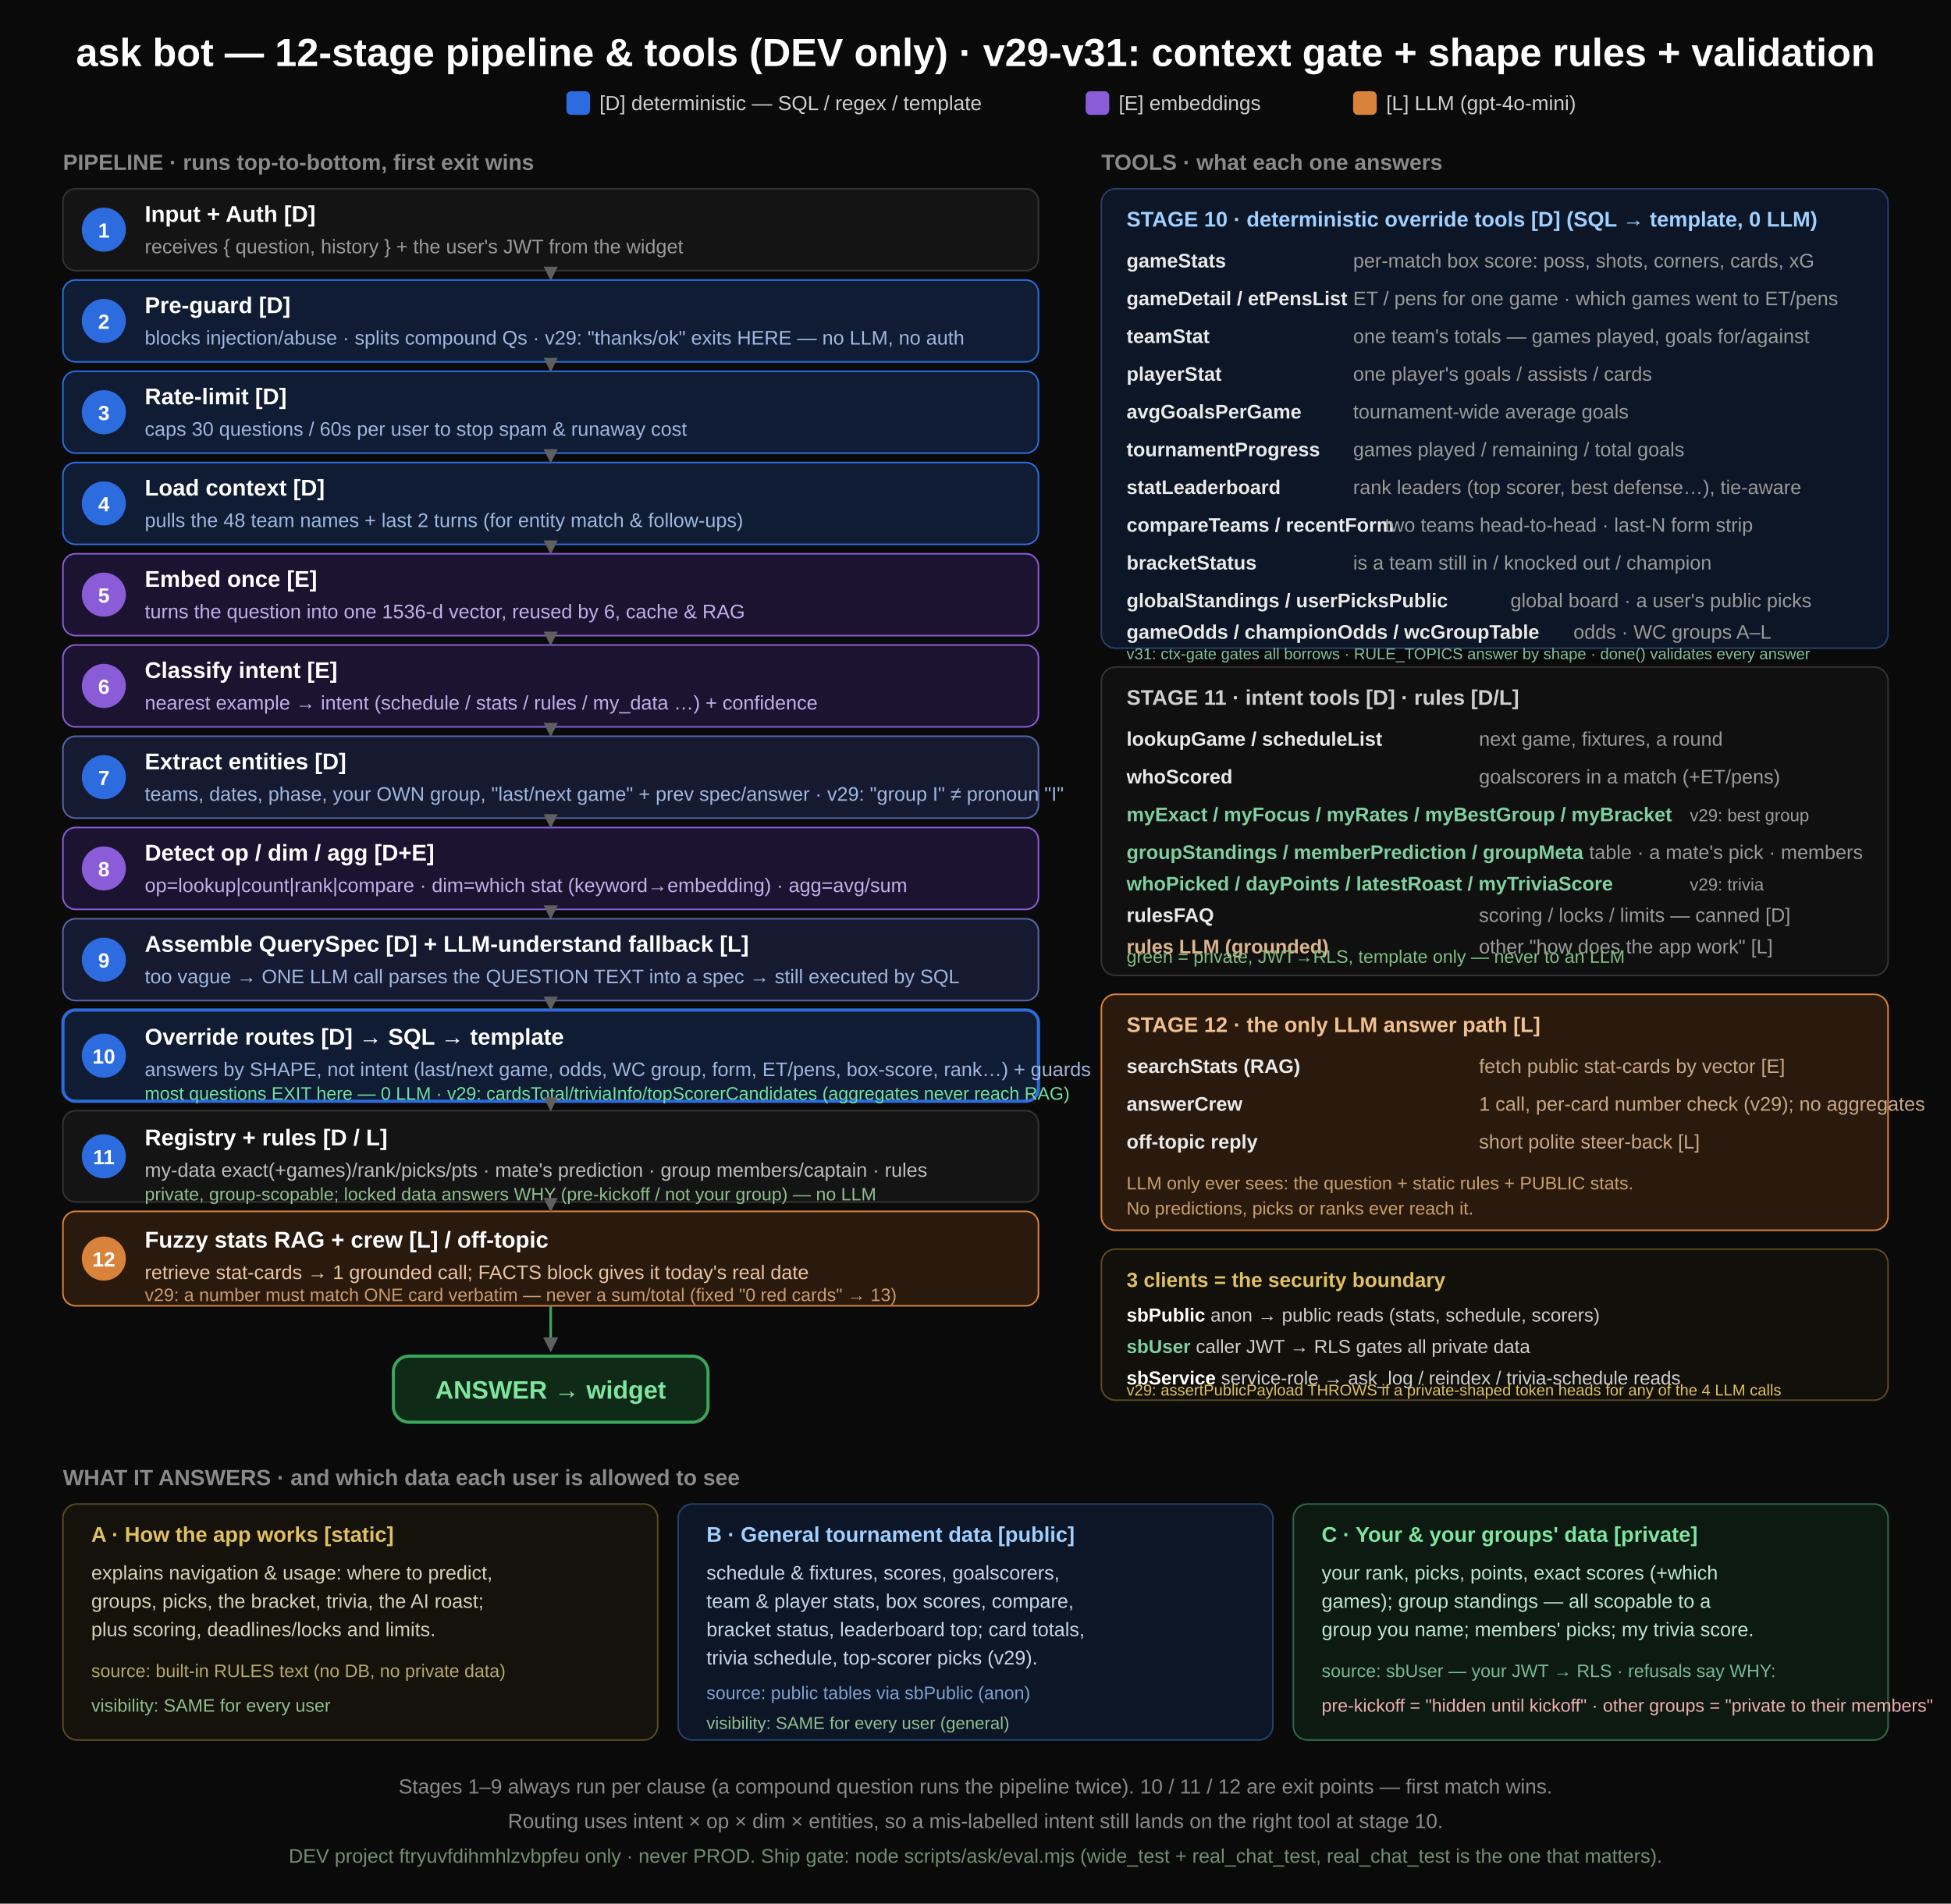
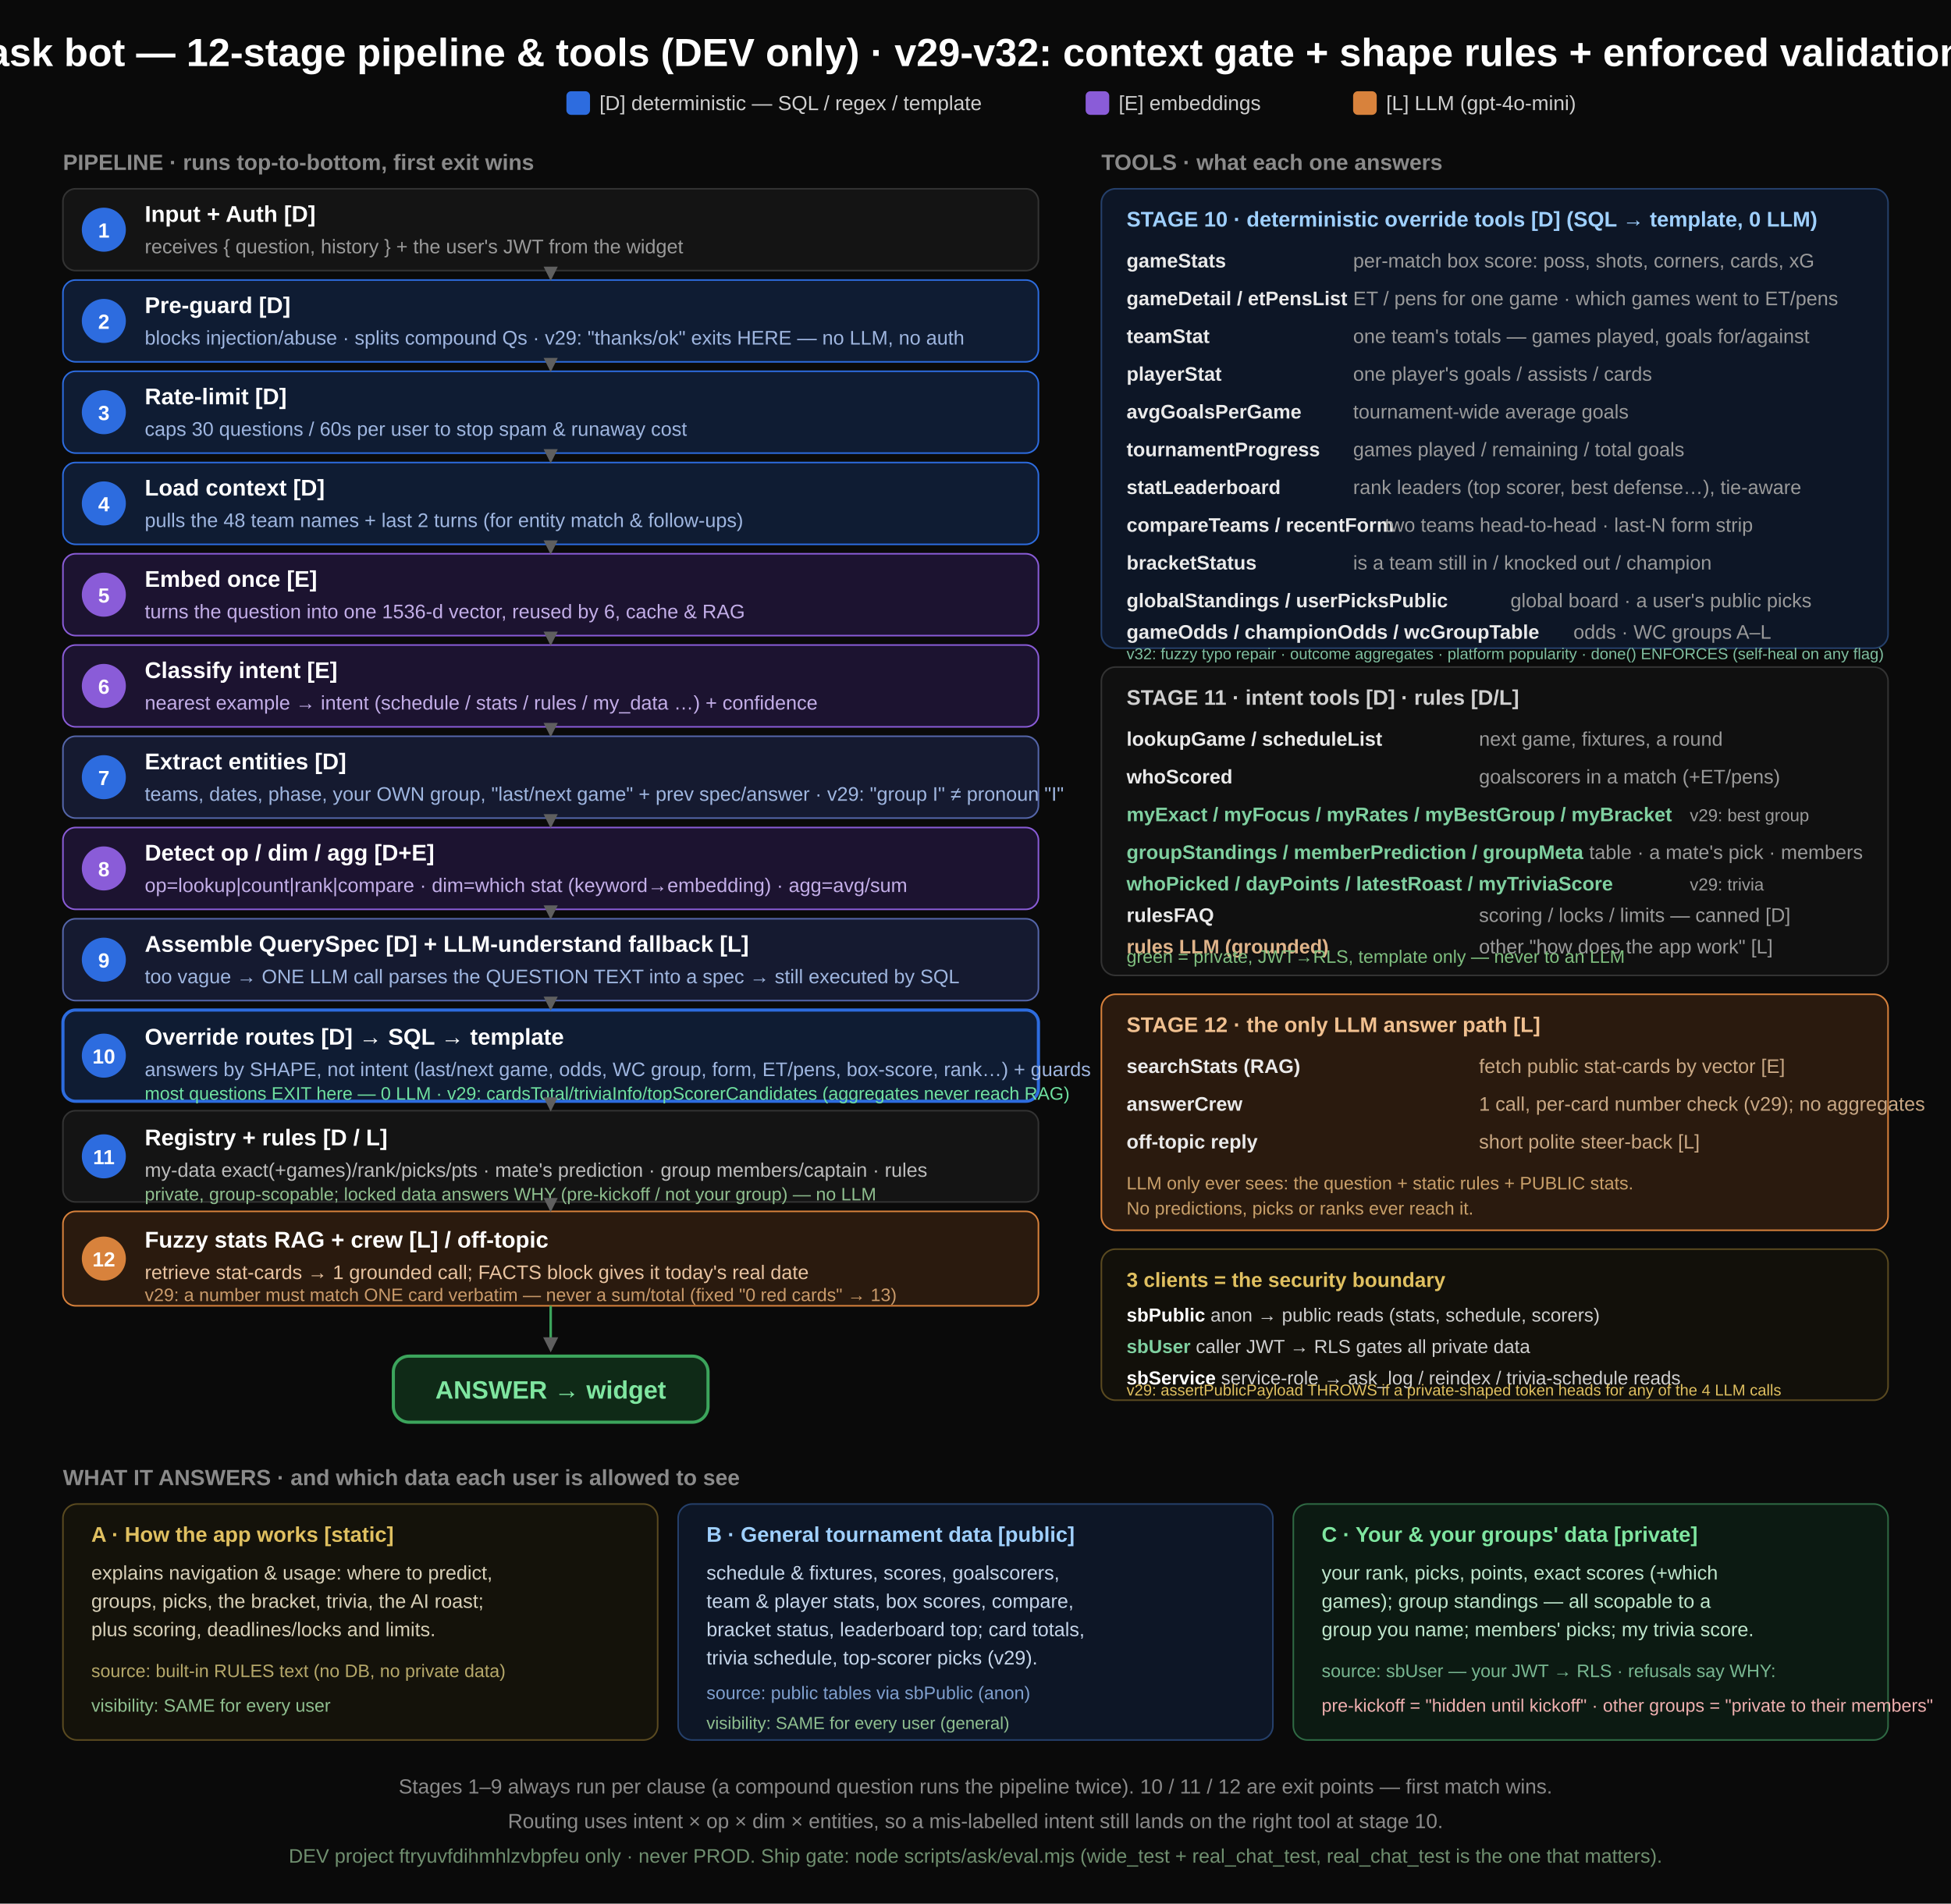
<svg xmlns="http://www.w3.org/2000/svg" width="1240" height="1210" viewBox="0 0 1240 1210" font-family="Segoe UI, Arial, sans-serif">
  <rect width="1240" height="1210" fill="#0a0a0a" />
-   <text x="620" y="42" fill="#ffffff" font-size="25" font-weight="700" text-anchor="middle">ask bot — 12-stage pipeline &amp; tools (DEV only) · v29-v31: context gate + shape rules + validation</text>
+   <text x="620" y="42" fill="#ffffff" font-size="25" font-weight="700" text-anchor="middle">ask bot — 12-stage pipeline &amp; tools (DEV only) · v29-v32: context gate + shape rules + enforced validation</text>
  <g font-size="13">
    <rect x="360" y="58" width="15" height="15" rx="3" fill="#2d6cdf" />
    <text x="381" y="70" fill="#cfcfcf">[D] deterministic — SQL / regex / template</text>
    <rect x="690" y="58" width="15" height="15" rx="3" fill="#8a5cd8" />
    <text x="711" y="70" fill="#cfcfcf">[E] embeddings</text>
    <rect x="860" y="58" width="15" height="15" rx="3" fill="#d8823c" />
    <text x="881" y="70" fill="#cfcfcf">[L] LLM (gpt-4o-mini)</text>
  </g>
  <defs>
    <marker id="a" markerWidth="9" markerHeight="9" refX="5" refY="3" orient="auto">
      <path d="M0,0 L6,3 L0,6 Z" fill="#5f5f5f" />
    </marker>
  </defs>
  <text x="40" y="108" fill="#8a8a8a" font-size="14" font-weight="700">PIPELINE  ·  runs top-to-bottom, first exit wins</text>
  <rect x="40" y="120" width="620" height="52" rx="8" fill="#141414" stroke="#333" />
  <circle cx="66" cy="146" r="14" fill="#2d6cdf" />
  <text x="66" y="151" fill="#fff" font-size="13" text-anchor="middle" font-weight="700">1</text>
  <text x="92" y="141" fill="#fff" font-size="14.5" font-weight="600">Input + Auth  [D]</text>
  <text x="92" y="161" fill="#9a9a9a" font-size="12.5">receives { question, history } + the user's JWT from the widget</text>
  <rect x="40" y="178" width="620" height="52" rx="8" fill="#0f1c33" stroke="#2d6cdf" />
  <circle cx="66" cy="204" r="14" fill="#2d6cdf" />
  <text x="66" y="209" fill="#fff" font-size="13" text-anchor="middle" font-weight="700">2</text>
  <text x="92" y="199" fill="#fff" font-size="14.5" font-weight="600">Pre-guard  [D]</text>
  <text x="92" y="219" fill="#9fb6e0" font-size="12.5">blocks injection/abuse · splits compound Qs · v29: "thanks/ok" exits HERE — no LLM, no auth</text>
  <rect x="40" y="236" width="620" height="52" rx="8" fill="#0f1c33" stroke="#2d6cdf" />
  <circle cx="66" cy="262" r="14" fill="#2d6cdf" />
  <text x="66" y="267" fill="#fff" font-size="13" text-anchor="middle" font-weight="700">3</text>
  <text x="92" y="257" fill="#fff" font-size="14.5" font-weight="600">Rate-limit  [D]</text>
  <text x="92" y="277" fill="#9fb6e0" font-size="12.5">caps 30 questions / 60s per user to stop spam &amp; runaway cost</text>
  <rect x="40" y="294" width="620" height="52" rx="8" fill="#0f1c33" stroke="#2d6cdf" />
  <circle cx="66" cy="320" r="14" fill="#2d6cdf" />
  <text x="66" y="325" fill="#fff" font-size="13" text-anchor="middle" font-weight="700">4</text>
  <text x="92" y="315" fill="#fff" font-size="14.5" font-weight="600">Load context  [D]</text>
  <text x="92" y="335" fill="#9fb6e0" font-size="12.5">pulls the 48 team names + last 2 turns (for entity match &amp; follow-ups)</text>
  <rect x="40" y="352" width="620" height="52" rx="8" fill="#1c1330" stroke="#8a5cd8" />
  <circle cx="66" cy="378" r="14" fill="#8a5cd8" />
  <text x="66" y="383" fill="#fff" font-size="13" text-anchor="middle" font-weight="700">5</text>
  <text x="92" y="373" fill="#fff" font-size="14.5" font-weight="600">Embed once  [E]</text>
  <text x="92" y="393" fill="#c3aee8" font-size="12.5">turns the question into one 1536-d vector, reused by 6, cache &amp; RAG</text>
  <rect x="40" y="410" width="620" height="52" rx="8" fill="#1c1330" stroke="#8a5cd8" />
  <circle cx="66" cy="436" r="14" fill="#8a5cd8" />
  <text x="66" y="441" fill="#fff" font-size="13" text-anchor="middle" font-weight="700">6</text>
  <text x="92" y="431" fill="#fff" font-size="14.5" font-weight="600">Classify intent  [E]</text>
  <text x="92" y="451" fill="#c3aee8" font-size="12.5">nearest example → intent (schedule / stats / rules / my_data …) + confidence</text>
  <rect x="40" y="468" width="620" height="52" rx="8" fill="#151a30" stroke="#5566aa" />
  <circle cx="66" cy="494" r="14" fill="#2d6cdf" />
  <text x="66" y="499" fill="#fff" font-size="13" text-anchor="middle" font-weight="700">7</text>
  <text x="92" y="489" fill="#fff" font-size="14.5" font-weight="600">Extract entities  [D]</text>
  <text x="92" y="509" fill="#9fb6e0" font-size="12.5">teams, dates, phase, your OWN group, "last/next game" + prev spec/answer · v29: "group I" ≠ pronoun "I"</text>
  <rect x="40" y="526" width="620" height="52" rx="8" fill="#1c1330" stroke="#8a5cd8" />
  <circle cx="66" cy="552" r="14" fill="#8a5cd8" />
  <text x="66" y="557" fill="#fff" font-size="13" text-anchor="middle" font-weight="700">8</text>
  <text x="92" y="547" fill="#fff" font-size="14.5" font-weight="600">Detect op / dim / agg  [D+E]</text>
  <text x="92" y="567" fill="#c3aee8" font-size="12.5">op=lookup|count|rank|compare · dim=which stat (keyword→embedding) · agg=avg/sum</text>
  <rect x="40" y="584" width="620" height="52" rx="8" fill="#151a30" stroke="#5566aa" />
  <circle cx="66" cy="610" r="14" fill="#2d6cdf" />
  <text x="66" y="615" fill="#fff" font-size="13" text-anchor="middle" font-weight="700">9</text>
  <text x="92" y="605" fill="#fff" font-size="14.5" font-weight="600">Assemble QuerySpec  [D]  +  LLM-understand fallback  [L]</text>
  <text x="92" y="625" fill="#9fb6e0" font-size="12.5">too vague → ONE LLM call parses the QUESTION TEXT into a spec → still executed by SQL</text>
  <rect x="40" y="642" width="620" height="58" rx="8" fill="#0f1c33" stroke="#2d6cdf" stroke-width="2" />
  <circle cx="66" cy="671" r="14" fill="#2d6cdf" />
  <text x="66" y="676" fill="#fff" font-size="13" text-anchor="middle" font-weight="700">10</text>
  <text x="92" y="664" fill="#fff" font-size="14.5" font-weight="600">Override routes  [D]  →  SQL → template</text>
  <text x="92" y="684" fill="#9fb6e0" font-size="12.5">answers by SHAPE, not intent (last/next game, odds, WC group, form, ET/pens, box-score, rank…) + guards</text>
  <text x="92" y="699" fill="#6fe0a0" font-size="11.5">most questions EXIT here — 0 LLM · v29: cardsTotal/triviaInfo/topScorerCandidates (aggregates never reach RAG)</text>
  <rect x="40" y="706" width="620" height="58" rx="8" fill="#141414" stroke="#333" />
  <circle cx="66" cy="735" r="14" fill="#2d6cdf" />
  <text x="66" y="740" fill="#fff" font-size="13" text-anchor="middle" font-weight="700">11</text>
  <text x="92" y="728" fill="#fff" font-size="14.5" font-weight="600">Registry + rules  [D / L]</text>
  <text x="92" y="748" fill="#bdbdbd" font-size="12.5">my-data exact(+games)/rank/picks/pts · mate's prediction · group members/captain · rules</text>
  <text x="92" y="763" fill="#8fbf8f" font-size="11.5">private, group-scopable; locked data answers WHY (pre-kickoff / not your group) — no LLM</text>
  <rect x="40" y="770" width="620" height="60" rx="8" fill="#2a1a0e" stroke="#d8823c" />
  <circle cx="66" cy="800" r="14" fill="#d8823c" />
  <text x="66" y="805" fill="#fff" font-size="13" text-anchor="middle" font-weight="700">12</text>
  <text x="92" y="793" fill="#fff" font-size="14.5" font-weight="600">Fuzzy stats RAG + crew  [L]  /  off-topic</text>
  <text x="92" y="813" fill="#e8c3a0" font-size="12.5">retrieve stat-cards → 1 grounded call; FACTS block gives it today's real date</text>
  <text x="92" y="827" fill="#c99a6a" font-size="11.5">v29: a number must match ONE card verbatim — never a sum/total (fixed "0 red cards" → 13)</text>
  <g stroke="#5f5f5f" stroke-width="1.5" marker-end="url(#a)">
    <line x1="350" y1="172" x2="350" y2="177" />
    <line x1="350" y1="230" x2="350" y2="235" />
    <line x1="350" y1="288" x2="350" y2="293" />
    <line x1="350" y1="346" x2="350" y2="351" />
    <line x1="350" y1="404" x2="350" y2="409" />
    <line x1="350" y1="462" x2="350" y2="467" />
    <line x1="350" y1="520" x2="350" y2="525" />
    <line x1="350" y1="578" x2="350" y2="583" />
    <line x1="350" y1="636" x2="350" y2="641" />
    <line x1="350" y1="700" x2="350" y2="705" />
    <line x1="350" y1="764" x2="350" y2="769" />
  </g>
  <line x1="350" y1="830" x2="350" y2="858" stroke="#3ca55c" stroke-width="1.6" marker-end="url(#a)" />
  <rect x="250" y="862" width="200" height="42" rx="10" fill="#0f2a17" stroke="#3ca55c" stroke-width="2" />
  <text x="350" y="889" fill="#7fe6a0" font-size="16" text-anchor="middle" font-weight="700">ANSWER → widget</text>
  <text x="700" y="108" fill="#8a8a8a" font-size="14" font-weight="700">TOOLS  ·  what each one answers</text>
  <rect x="700" y="120" width="500" height="292" rx="9" fill="#0d1626" stroke="#25406b" />
  <text x="716" y="144" fill="#9fd0ff" font-size="13.5" font-weight="700">STAGE 10 · deterministic override tools [D]  (SQL → template, 0 LLM)</text>
  <g font-size="12.5">
    <text x="716" y="170" fill="#eaeaea" font-weight="600">gameStats</text>
    <text x="860" y="170" fill="#9a9a9a">per-match box score: poss, shots, corners, cards, xG</text>
    <text x="716" y="194" fill="#eaeaea" font-weight="600">gameDetail / etPensList</text>
    <text x="860" y="194" fill="#9a9a9a">ET / pens for one game · which games went to ET/pens</text>
    <text x="716" y="218" fill="#eaeaea" font-weight="600">teamStat</text>
    <text x="860" y="218" fill="#9a9a9a">one team's totals — games played, goals for/against</text>
    <text x="716" y="242" fill="#eaeaea" font-weight="600">playerStat</text>
    <text x="860" y="242" fill="#9a9a9a">one player's goals / assists / cards</text>
    <text x="716" y="266" fill="#eaeaea" font-weight="600">avgGoalsPerGame</text>
    <text x="860" y="266" fill="#9a9a9a">tournament-wide average goals</text>
    <text x="716" y="290" fill="#eaeaea" font-weight="600">tournamentProgress</text>
    <text x="860" y="290" fill="#9a9a9a">games played / remaining / total goals</text>
    <text x="716" y="314" fill="#eaeaea" font-weight="600">statLeaderboard</text>
    <text x="860" y="314" fill="#9a9a9a">rank leaders (top scorer, best defense…), tie-aware</text>
    <text x="716" y="338" fill="#eaeaea" font-weight="600">compareTeams / recentForm</text>
    <text x="880" y="338" fill="#9a9a9a">two teams head-to-head · last-N form strip</text>
    <text x="716" y="362" fill="#eaeaea" font-weight="600">bracketStatus</text>
    <text x="860" y="362" fill="#9a9a9a">is a team still in / knocked out / champion</text>
    <text x="716" y="386" fill="#eaeaea" font-weight="600">globalStandings / userPicksPublic</text>
    <text x="960" y="386" fill="#9a9a9a">global board · a user's public picks</text>
    <text x="716" y="406" fill="#eaeaea" font-weight="600">gameOdds / championOdds / wcGroupTable</text>
    <text x="1000" y="406" fill="#9a9a9a">odds · WC groups A–L</text>
  </g>
-   <text x="716" y="419" fill="#7fbfa0" font-size="10">v31: ctx-gate gates all borrows · RULE_TOPICS answer by shape · done() validates every answer</text>
+   <text x="716" y="419" fill="#7fbfa0" font-size="10">v32: fuzzy typo repair · outcome aggregates · platform popularity · done() ENFORCES (self-heal on any flag)</text>
  <rect x="700" y="424" width="500" height="196" rx="9" fill="#101010" stroke="#333" />
  <text x="716" y="448" fill="#cfcfcf" font-size="13.5" font-weight="700">STAGE 11 · intent tools [D]  ·  rules [D/L]</text>
  <g font-size="12.5">
    <text x="716" y="474" fill="#eaeaea" font-weight="600">lookupGame / scheduleList</text>
    <text x="940" y="474" fill="#9a9a9a">next game, fixtures, a round</text>
    <text x="716" y="498" fill="#eaeaea" font-weight="600">whoScored</text>
    <text x="940" y="498" fill="#9a9a9a">goalscorers in a match (+ET/pens)</text>
    <text x="716" y="522" fill="#7fd0a0" font-weight="600">myExact / myFocus / myRates / myBestGroup / myBracket</text>
    <text x="1074" y="522" fill="#9a9a9a" font-size="11">v29: best group</text>
    <text x="716" y="546" fill="#7fd0a0" font-weight="600">groupStandings / memberPrediction / groupMeta</text>
    <text x="1010" y="546" fill="#9a9a9a">table · a mate's pick · members</text>
    <text x="716" y="566" fill="#7fd0a0" font-weight="600">whoPicked / dayPoints / latestRoast / myTriviaScore</text>
    <text x="1074" y="566" fill="#9a9a9a" font-size="11">v29: trivia</text>
    <text x="716" y="586" fill="#eaeaea" font-weight="600">rulesFAQ</text>
    <text x="940" y="586" fill="#9a9a9a">scoring / locks / limits — canned [D]</text>
    <text x="716" y="606" fill="#e0b48a" font-weight="600">rules LLM (grounded)</text>
    <text x="940" y="606" fill="#9a9a9a">other "how does the app work" [L]</text>
    <text x="716" y="612" fill="#7fbf7f" font-size="11.5">green = private, JWT→RLS, template only — never to an LLM</text>
  </g>
  <rect x="700" y="632" width="500" height="150" rx="9" fill="#2a1a0e" stroke="#d8823c" />
  <text x="716" y="656" fill="#f0c090" font-size="13.5" font-weight="700">STAGE 12 · the only LLM answer path [L]</text>
  <g font-size="12.5">
    <text x="716" y="682" fill="#eaeaea" font-weight="600">searchStats (RAG)</text>
    <text x="940" y="682" fill="#c9a884">fetch public stat-cards by vector [E]</text>
    <text x="716" y="706" fill="#eaeaea" font-weight="600">answerCrew</text>
    <text x="940" y="706" fill="#c9a884">1 call, per-card number check (v29); no aggregates</text>
    <text x="716" y="730" fill="#eaeaea" font-weight="600">off-topic reply</text>
    <text x="940" y="730" fill="#c9a884">short polite steer-back [L]</text>
    <text x="716" y="756" fill="#c9a06a" font-size="11.5">LLM only ever sees: the question + static rules + PUBLIC stats.</text>
    <text x="716" y="772" fill="#c9a06a" font-size="11.5">No predictions, picks or ranks ever reach it.</text>
  </g>
  <rect x="700" y="794" width="500" height="96" rx="9" fill="#12100a" stroke="#5a4a20" />
  <text x="716" y="818" fill="#e0c060" font-size="13" font-weight="700">3 clients = the security boundary</text>
  <g font-size="12">
    <text x="716" y="840" fill="#cfcfcf">
      <tspan fill="#fff" font-weight="600">sbPublic</tspan> anon → public reads (stats, schedule, scorers)</text>
    <text x="716" y="860" fill="#cfcfcf">
      <tspan fill="#7fd0a0" font-weight="600">sbUser</tspan> caller JWT → RLS gates all private data</text>
    <text x="716" y="880" fill="#cfcfcf">
      <tspan fill="#fff" font-weight="600">sbService</tspan> service-role → ask_log / reindex / trivia-schedule reads</text>
  </g>
  <text x="716" y="887" fill="#e0c060" font-size="10">v29: assertPublicPayload THROWS if a private-shaped token heads for any of the 4 LLM calls</text>
  <text x="40" y="944" fill="#8a8a8a" font-size="14" font-weight="700">WHAT IT ANSWERS  ·  and which data each user is allowed to see</text>
  <rect x="40" y="956" width="378" height="150" rx="9" fill="#14120a" stroke="#5a4a20" />
  <text x="58" y="980" fill="#e0c060" font-size="13.5" font-weight="700">A · How the app works  [static]</text>
  <g font-size="12.5" fill="#d8d0b8">
    <text x="58" y="1004">explains navigation &amp; usage: where to predict,</text>
    <text x="58" y="1022">groups, picks, the bracket, trivia, the AI roast;</text>
    <text x="58" y="1040">plus scoring, deadlines/locks and limits.</text>
  </g>
  <text x="58" y="1066" fill="#b6a86a" font-size="11.5">source: built-in RULES text (no DB, no private data)</text>
  <text x="58" y="1088" fill="#8fbf8f" font-size="11.5">visibility: SAME for every user</text>
  <rect x="431" y="956" width="378" height="150" rx="9" fill="#0d1626" stroke="#25406b" />
  <text x="449" y="980" fill="#9fd0ff" font-size="13.5" font-weight="700">B · General tournament data  [public]</text>
  <g font-size="12.5" fill="#c6d6ea">
    <text x="449" y="1004">schedule &amp; fixtures, scores, goalscorers,</text>
    <text x="449" y="1022">team &amp; player stats, box scores, compare,</text>
    <text x="449" y="1040">bracket status, leaderboard top; card totals,</text>
    <text x="449" y="1058">trivia schedule, top-scorer picks (v29).</text>
  </g>
  <text x="449" y="1080" fill="#7f9fce" font-size="11.5">source: public tables via sbPublic (anon)</text>
  <text x="449" y="1099" fill="#8fbf8f" font-size="11">visibility: SAME for every user (general)</text>
  <rect x="822" y="956" width="378" height="150" rx="9" fill="#0c1a12" stroke="#2f6a44" />
  <text x="840" y="980" fill="#7fe6a0" font-size="13.5" font-weight="700">C · Your &amp; your groups' data  [private]</text>
  <g font-size="12.5" fill="#bfe6cc">
    <text x="840" y="1004">your rank, picks, points, exact scores (+which</text>
    <text x="840" y="1022">games); group standings — all scopable to a</text>
    <text x="840" y="1040">group you name; members' picks; my trivia score.</text>
  </g>
  <text x="840" y="1066" fill="#79b892" font-size="11.5">source: sbUser — your JWT → RLS · refusals say WHY:</text>
  <text x="840" y="1088" fill="#f0b0b0" font-size="11.5">pre-kickoff = "hidden until kickoff" · other groups = "private to their members"</text>
  <text x="620" y="1140" fill="#8a8a8a" font-size="13" text-anchor="middle">Stages 1–9 always run per clause (a compound question runs the pipeline twice). 10 / 11 / 12 are exit points — first match wins.</text>
  <text x="620" y="1162" fill="#8a8a8a" font-size="13" text-anchor="middle">Routing uses intent × op × dim × entities, so a mis-labelled intent still lands on the right tool at stage 10.</text>
  <text x="620" y="1184" fill="#6f8f6f" font-size="12.5" text-anchor="middle">DEV project ftryuvfdihmhlzvbpfeu only · never PROD. Ship gate: node scripts/ask/eval.mjs (wide_test + real_chat_test, real_chat_test is the one that matters).</text>
</svg>
